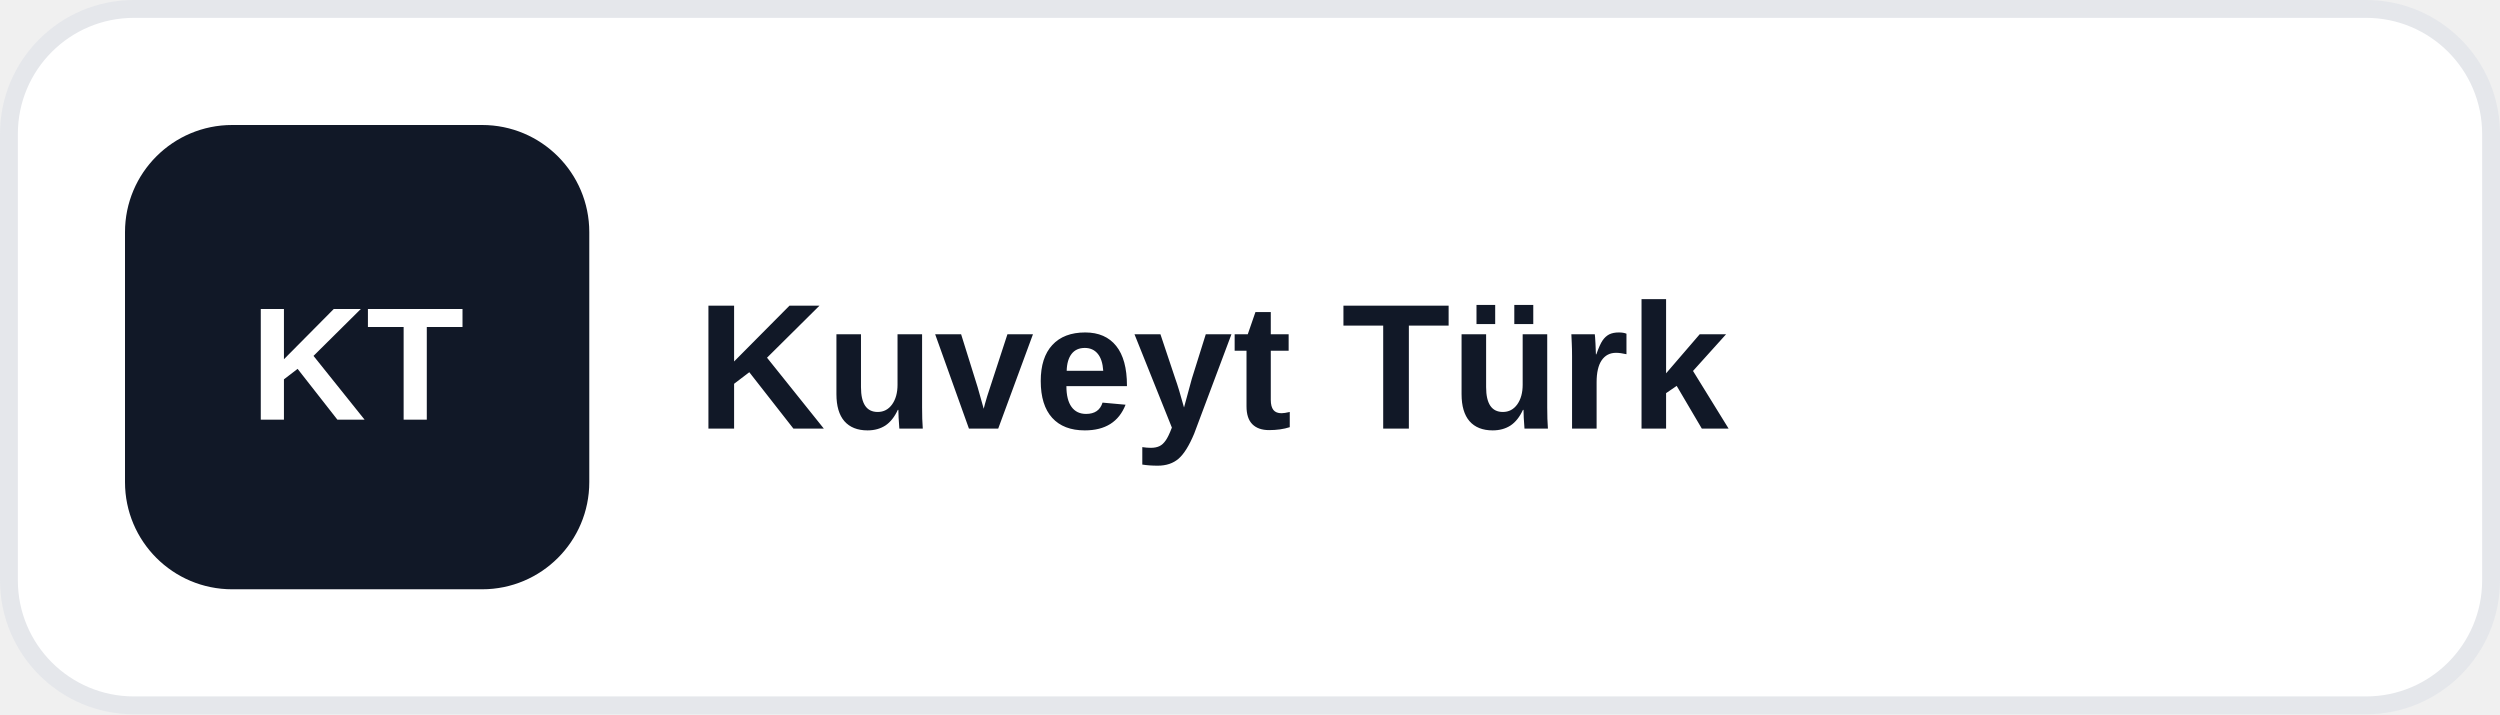
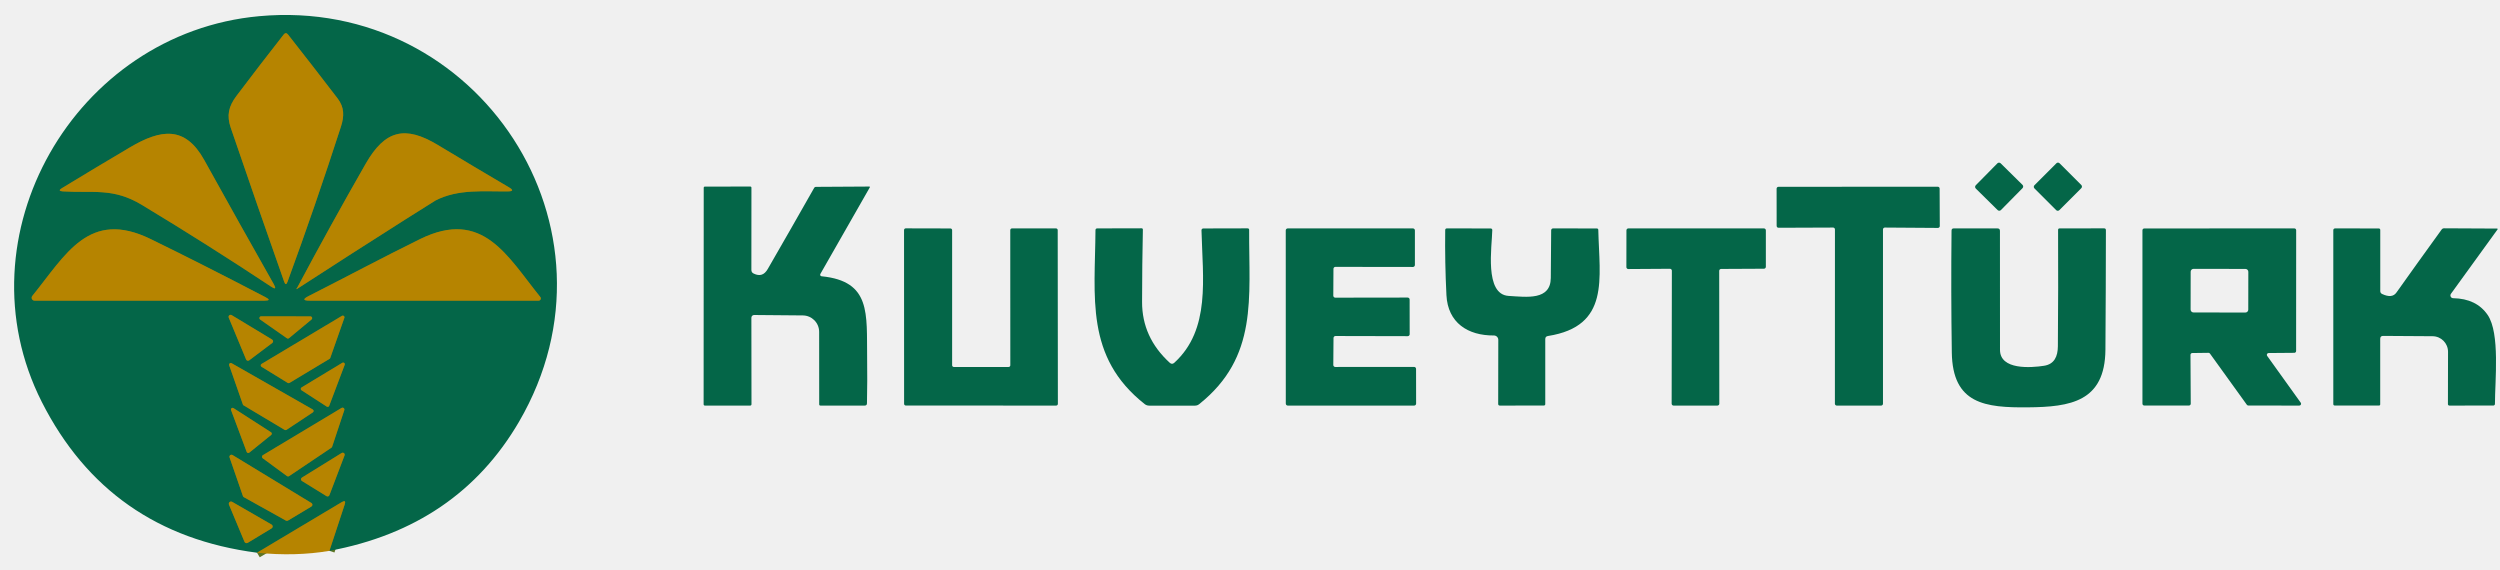
- <svg xmlns="http://www.w3.org/2000/svg" viewBox="0 0 280 80" role="img" aria-labelledby="title">
-   <rect x="1" y="1" width="278" height="78" rx="14" fill="#ffffff" stroke="#e5e7eb" stroke-width="2" />
-   <rect x="14" y="14" width="52" height="52" rx="12" fill="#111827" />
-   <text x="40" y="47" text-anchor="middle" fill="#ffffff" font-family="Arial, sans-serif" font-size="18" font-weight="700">KT</text>
-   <text x="78" y="48" fill="#111827" font-family="Arial, sans-serif" font-size="20" font-weight="700">Kuveyt Türk</text>
+ <svg xmlns="http://www.w3.org/2000/svg" version="1.1" viewBox="0.00 0.00 470.00 107.00">
+   <g stroke-width="2.00" fill="none" stroke-linecap="butt">
+     <path stroke="#5d7524" vector-effect="non-scaling-stroke" d="   M 61.93 103.56   L 64.80 94.85   Q 65.12 93.89 64.25 94.40   L 48.32 103.91" />
+     <path stroke="#5d7524" vector-effect="non-scaling-stroke" d="   M 54.05 52.98   C 57.58 43.37 60.94 33.57 64.09 23.83   C 64.76 21.79 64.72 20.15 63.48 18.52   Q 58.82 12.43 54.16 6.51   Q 53.74 5.97 53.32 6.51   Q 48.92 12.12 44.48 18.00   C 42.95 20.02 42.60 21.71 43.38 24.02   Q 48.40 38.73 53.43 52.98   Q 53.74 53.83 54.05 52.98" />
+     <path stroke="#5d7524" vector-effect="non-scaling-stroke" d="   M 26.72 38.55   Q 39.17 46.07 50.97 53.89   Q 52.18 54.69 51.47 53.43   Q 44.98 41.97 38.40 30.09   C 34.80 23.60 30.25 24.27 24.42 27.71   Q 18.04 31.48 11.66 35.36   Q 10.74 35.91 11.81 35.98   C 17.59 36.34 21.25 35.24 26.72 38.55" />
+     <path stroke="#5d7524" vector-effect="non-scaling-stroke" d="   M 55.91 54.02   Q 55.79 54.24 55.74 54.28   A 0.04 0.04 0.0 0 0 55.79 54.35   Q 66.07 47.68 76.15 41.29   Q 81.65 37.81 81.86 37.70   C 86.16 35.47 91.05 36.04 95.52 35.98   Q 96.93 35.96 95.72 35.24   Q 89.14 31.37 82.32 27.26   C 76.19 23.57 72.40 24.39 68.73 30.82   Q 62.14 42.33 55.91 54.02" />
+     <path stroke="#5d7524" vector-effect="non-scaling-stroke" d="   M 49.91 55.87   Q 38.00 49.66 28.32 44.94   C 16.71 39.28 12.38 47.85 6.07 55.64   A 0.54 0.54 0.0 0 0 6.49 56.52   L 49.75 56.52   Q 51.17 56.52 49.91 55.87" />
+     <path stroke="#5d7524" vector-effect="non-scaling-stroke" d="   M 78.99 44.94   C 71.95 48.40 64.90 52.17 58.03 55.65   Q 56.31 56.53 58.24 56.52   L 101.26 56.52   A 0.42 0.41 70.4 0 0 101.58 55.84   C 95.40 48.22 90.81 39.14 78.99 44.94" />
+     <path stroke="#5d7524" vector-effect="non-scaling-stroke" d="   M 46.27 67.59   A 0.38 0.38 0.0 0 0 46.85 67.74   L 51.19 64.47   A 0.38 0.38 0.0 0 0 51.16 63.84   L 43.54 59.24   A 0.38 0.38 0.0 0 0 43.00 59.71   L 46.27 67.59" />
+     <path stroke="#5d7524" vector-effect="non-scaling-stroke" d="   M 49.10 59.47   A 0.33 0.33 0.0 0 0 48.91 60.07   L 53.94 63.59   A 0.33 0.33 0.0 0 0 54.34 63.57   L 58.57 60.06   A 0.33 0.33 0.0 0 0 58.36 59.48   L 49.10 59.47" />
+     <path stroke="#5d7524" vector-effect="non-scaling-stroke" d="   M 61.95 67.46   A 0.31 0.31 0.0 0 0 62.09 67.29   L 64.74 59.75   A 0.31 0.31 0.0 0 0 64.29 59.38   L 49.17 68.42   A 0.31 0.31 0.0 0 0 49.16 68.95   L 54.10 71.99   A 0.31 0.31 0.0 0 0 54.42 71.99   L 61.95 67.46" />
+     <path stroke="#5d7524" vector-effect="non-scaling-stroke" d="   M 56.69 72.84   A 0.31 0.31 0.0 0 0 56.69 73.37   L 61.43 76.44   A 0.31 0.31 0.0 0 0 61.89 76.29   L 64.80 68.59   A 0.31 0.31 0.0 0 0 64.35 68.21   L 56.69 72.84" />
+     <path stroke="#5d7524" vector-effect="non-scaling-stroke" d="   M 43.55 68.29   A 0.32 0.32 0.0 0 0 43.09 68.68   L 45.66 76.04   A 0.32 0.32 0.0 0 0 45.80 76.21   L 53.52 80.82   A 0.32 0.32 0.0 0 0 53.86 80.81   L 58.81 77.53   A 0.32 0.32 0.0 0 0 58.79 76.98   L 43.55 68.29" />
+     <path stroke="#5d7524" vector-effect="non-scaling-stroke" d="   M 46.38 84.96   A 0.31 0.31 0.0 0 0 46.87 85.09   L 50.98 81.77   A 0.31 0.31 0.0 0 0 50.96 81.27   L 43.90 76.73   A 0.31 0.31 0.0 0 0 43.44 77.10   L 46.38 84.96" />
+     <path stroke="#5d7524" vector-effect="non-scaling-stroke" d="   M 62.30 84.17   A 0.35 0.35 0.0 0 0 62.44 83.99   L 64.73 77.10   A 0.35 0.35 0.0 0 0 64.22 76.69   L 49.42 85.57   A 0.35 0.35 0.0 0 0 49.39 86.15   L 53.95 89.50   A 0.35 0.35 0.0 0 0 54.35 89.51   L 62.30 84.17" />
+     <path stroke="#5d7524" vector-effect="non-scaling-stroke" d="   M 56.76 89.79   A 0.37 0.37 0.0 0 0 56.76 90.42   L 61.39 93.28   A 0.37 0.37 0.0 0 0 61.93 93.09   L 64.78 85.60   A 0.37 0.37 0.0 0 0 64.24 85.16   L 56.76 89.79" />
+     <path stroke="#5d7524" vector-effect="non-scaling-stroke" d="   M 43.72 85.55   A 0.38 0.38 0.0 0 0 43.16 86.00   L 45.67 93.26   A 0.38 0.38 0.0 0 0 45.85 93.47   L 53.75 97.87   A 0.38 0.38 0.0 0 0 54.13 97.87   L 58.55 95.22   A 0.38 0.38 0.0 0 0 58.55 94.57   L 43.72 85.55" />
+     <path stroke="#5d7524" vector-effect="non-scaling-stroke" d="   M 45.96 101.85   A 0.42 0.42 0.0 0 0 46.57 102.05   L 51.05 99.34   A 0.42 0.42 0.0 0 0 51.04 98.61   L 43.65 94.35   A 0.42 0.42 0.0 0 0 43.05 94.88   L 45.96 101.85" />
+   </g>
+   <path fill="#046648" d="   M 61.93 103.56   L 64.80 94.85   Q 65.12 93.89 64.25 94.40   L 48.32 103.91   Q 20.38 100.28 7.86 75.57   C -7.92 44.41 14.03 6.20 48.75 3.04   C 89.85 -0.71 118.76 42.93 97.58 79.28   Q 86.03 99.08 61.93 103.56   Z   M 54.05 52.98   C 57.58 43.37 60.94 33.57 64.09 23.83   C 64.76 21.79 64.72 20.15 63.48 18.52   Q 58.82 12.43 54.16 6.51   Q 53.74 5.97 53.32 6.51   Q 48.92 12.12 44.48 18.00   C 42.95 20.02 42.60 21.71 43.38 24.02   Q 48.40 38.73 53.43 52.98   Q 53.74 53.83 54.05 52.98   Z   M 26.72 38.55   Q 39.17 46.07 50.97 53.89   Q 52.18 54.69 51.47 53.43   Q 44.98 41.97 38.40 30.09   C 34.80 23.60 30.25 24.27 24.42 27.71   Q 18.04 31.48 11.66 35.36   Q 10.74 35.91 11.81 35.98   C 17.59 36.34 21.25 35.24 26.72 38.55   Z   M 55.91 54.02   Q 55.79 54.24 55.74 54.28   A 0.04 0.04 0.0 0 0 55.79 54.35   Q 66.07 47.68 76.15 41.29   Q 81.65 37.81 81.86 37.70   C 86.16 35.47 91.05 36.04 95.52 35.98   Q 96.93 35.96 95.72 35.24   Q 89.14 31.37 82.32 27.26   C 76.19 23.57 72.40 24.39 68.73 30.82   Q 62.14 42.33 55.91 54.02   Z   M 49.91 55.87   Q 38.00 49.66 28.32 44.94   C 16.71 39.28 12.38 47.85 6.07 55.64   A 0.54 0.54 0.0 0 0 6.49 56.52   L 49.75 56.52   Q 51.17 56.52 49.91 55.87   Z   M 78.99 44.94   C 71.95 48.40 64.90 52.17 58.03 55.65   Q 56.31 56.53 58.24 56.52   L 101.26 56.52   A 0.42 0.41 70.4 0 0 101.58 55.84   C 95.40 48.22 90.81 39.14 78.99 44.94   Z   M 46.27 67.59   A 0.38 0.38 0.0 0 0 46.85 67.74   L 51.19 64.47   A 0.38 0.38 0.0 0 0 51.16 63.84   L 43.54 59.24   A 0.38 0.38 0.0 0 0 43.00 59.71   L 46.27 67.59   Z   M 49.10 59.47   A 0.33 0.33 0.0 0 0 48.91 60.07   L 53.94 63.59   A 0.33 0.33 0.0 0 0 54.34 63.57   L 58.57 60.06   A 0.33 0.33 0.0 0 0 58.36 59.48   L 49.10 59.47   Z   M 61.95 67.46   A 0.31 0.31 0.0 0 0 62.09 67.29   L 64.74 59.75   A 0.31 0.31 0.0 0 0 64.29 59.38   L 49.17 68.42   A 0.31 0.31 0.0 0 0 49.16 68.95   L 54.10 71.99   A 0.31 0.31 0.0 0 0 54.42 71.99   L 61.95 67.46   Z   M 56.69 72.84   A 0.31 0.31 0.0 0 0 56.69 73.37   L 61.43 76.44   A 0.31 0.31 0.0 0 0 61.89 76.29   L 64.80 68.59   A 0.31 0.31 0.0 0 0 64.35 68.21   L 56.69 72.84   Z   M 43.55 68.29   A 0.32 0.32 0.0 0 0 43.09 68.68   L 45.66 76.04   A 0.32 0.32 0.0 0 0 45.80 76.21   L 53.52 80.82   A 0.32 0.32 0.0 0 0 53.86 80.81   L 58.81 77.53   A 0.32 0.32 0.0 0 0 58.79 76.98   L 43.55 68.29   Z   M 46.38 84.96   A 0.31 0.31 0.0 0 0 46.87 85.09   L 50.98 81.77   A 0.31 0.31 0.0 0 0 50.96 81.27   L 43.90 76.73   A 0.31 0.31 0.0 0 0 43.44 77.10   L 46.38 84.96   Z   M 62.30 84.17   A 0.35 0.35 0.0 0 0 62.44 83.99   L 64.73 77.10   A 0.35 0.35 0.0 0 0 64.22 76.69   L 49.42 85.57   A 0.35 0.35 0.0 0 0 49.39 86.15   L 53.95 89.50   A 0.35 0.35 0.0 0 0 54.35 89.51   L 62.30 84.17   Z   M 56.76 89.79   A 0.37 0.37 0.0 0 0 56.76 90.42   L 61.39 93.28   A 0.37 0.37 0.0 0 0 61.93 93.09   L 64.78 85.60   A 0.37 0.37 0.0 0 0 64.24 85.16   L 56.76 89.79   Z   M 43.72 85.55   A 0.38 0.38 0.0 0 0 43.16 86.00   L 45.67 93.26   A 0.38 0.38 0.0 0 0 45.85 93.47   L 53.75 97.87   A 0.38 0.38 0.0 0 0 54.13 97.87   L 58.55 95.22   A 0.38 0.38 0.0 0 0 58.55 94.57   L 43.72 85.55   Z   M 45.96 101.85   A 0.42 0.42 0.0 0 0 46.57 102.05   L 51.05 99.34   A 0.42 0.42 0.0 0 0 51.04 98.61   L 43.65 94.35   A 0.42 0.42 0.0 0 0 43.05 94.88   L 45.96 101.85   Z" />
+   <path fill="#b68400" d="   M 64.09 23.83   C 60.94 33.57 57.58 43.37 54.05 52.98   Q 53.74 53.83 53.43 52.98   Q 48.40 38.73 43.38 24.02   C 42.60 21.71 42.95 20.02 44.48 18.00   Q 48.92 12.12 53.32 6.51   Q 53.74 5.97 54.16 6.51   Q 58.82 12.43 63.48 18.52   C 64.72 20.15 64.76 21.79 64.09 23.83   Z" />
+   <path fill="#b68400" d="   M 26.72 38.55   C 21.25 35.24 17.59 36.34 11.81 35.98   Q 10.74 35.91 11.66 35.36   Q 18.04 31.48 24.42 27.71   C 30.25 24.27 34.80 23.60 38.40 30.09   Q 44.98 41.97 51.47 53.43   Q 52.18 54.69 50.97 53.89   Q 39.17 46.07 26.72 38.55   Z" />
+   <path fill="#b68400" d="   M 55.91 54.02   Q 62.14 42.33 68.73 30.82   C 72.40 24.39 76.19 23.57 82.32 27.26   Q 89.14 31.37 95.72 35.24   Q 96.93 35.96 95.52 35.98   C 91.05 36.04 86.16 35.47 81.86 37.70   Q 81.65 37.81 76.15 41.29   Q 66.07 47.68 55.79 54.35   A 0.04 0.04 0.0 0 1 55.74 54.28   Q 55.79 54.24 55.91 54.02   Z" />
+   <rect fill="#046648" x="-3.32" y="-3.33" transform="translate(375.84,35.10) rotate(44.6)" width="6.64" height="6.66" rx="0.44" />
+   <rect fill="#046648" x="-3.34" y="-3.31" transform="translate(386.88,35.10) rotate(-45.0)" width="6.68" height="6.62" rx="0.42" />
+   <path fill="#046648" d="   M 154.46 51.94   C 163.81 52.86 162.91 59.01 163.02 67.14   Q 163.08 71.58 162.99 75.83   Q 162.98 76.25 162.56 76.25   L 154.25 76.25   Q 154.01 76.25 154.01 76.00   L 154.00 62.39   A 3.09 3.09 0.0 0 0 150.94 59.30   L 141.77 59.22   A 0.51 0.51 0.0 0 0 141.26 59.73   L 141.28 75.98   Q 141.28 76.25 141.02 76.25   L 132.51 76.25   A 0.24 0.23 -90.0 0 1 132.28 76.01   L 132.30 35.31   Q 132.30 35.08 132.53 35.08   L 141.05 35.07   Q 141.27 35.07 141.27 35.30   L 141.26 50.75   Q 141.26 51.23 141.69 51.43   C 142.84 51.99 143.69 51.70 144.34 50.57   Q 148.87 42.72 153.07 35.31   Q 153.17 35.13 153.38 35.13   L 163.40 35.07   Q 163.61 35.07 163.51 35.25   L 154.23 51.50   A 0.29 0.29 0.0 0 0 154.46 51.94   Z" />
+   <path fill="#046648" d="   M 354.00 43.13   L 354.00 75.90   A 0.35 0.35 0.0 0 1 353.65 76.25   L 345.31 76.25   A 0.35 0.35 0.0 0 1 344.96 75.90   L 344.97 43.13   A 0.35 0.35 0.0 0 0 344.62 42.78   L 334.36 42.82   A 0.35 0.35 0.0 0 1 334.01 42.47   L 334.00 35.47   A 0.35 0.35 0.0 0 1 334.35 35.12   L 364.30 35.10   A 0.35 0.35 0.0 0 1 364.65 35.45   L 364.68 42.50   A 0.35 0.35 0.0 0 1 364.33 42.85   L 354.35 42.78   A 0.35 0.35 0.0 0 0 354.00 43.13   Z" />
+   <path fill="#046648" d="   M 220.78 68.19   C 227.62 61.94 226.10 52.33 225.88 43.29   A 0.33 0.33 0.0 0 1 226.21 42.95   L 234.53 42.93   Q 234.84 42.93 234.84 43.23   C 234.78 56.04 236.56 67.10 225.46 75.97   Q 225.11 76.26 224.66 76.26   L 216.06 76.26   Q 215.57 76.26 215.19 75.96   C 203.95 67.08 205.87 55.80 205.95 43.24   A 0.30 0.30 0.0 0 1 206.24 42.94   L 214.61 42.92   Q 214.87 42.92 214.86 43.19   Q 214.72 49.69 214.71 56.75   Q 214.69 63.42 219.90 68.19   Q 220.34 68.60 220.78 68.19   Z" />
+   <path fill="#046648" d="   M 447.48 63.71   L 447.48 76.01   Q 447.48 76.24 447.24 76.24   L 438.95 76.24   Q 438.66 76.24 438.66 75.95   L 438.66 43.26   A 0.33 0.32 0.0 0 1 438.99 42.94   L 447.22 42.95   A 0.27 0.27 0.0 0 1 447.49 43.22   L 447.49 54.72   Q 447.49 55.10 447.84 55.27   Q 449.71 56.15 450.52 55.01   Q 454.49 49.42 459.03 43.15   Q 459.20 42.92 459.49 42.92   L 469.46 42.97   A 0.10 0.10 0.0 0 1 469.54 43.13   L 460.78 55.23   A 0.52 0.52 0.0 0 0 461.19 56.06   Q 465.58 56.14 467.68 59.21   C 470.03 62.65 469.05 71.58 469.05 75.94   A 0.30 0.29 90.0 0 1 468.76 76.24   L 460.48 76.25   A 0.27 0.27 0.0 0 1 460.21 75.98   L 460.23 66.14   A 2.93 2.92 -89.9 0 0 457.32 63.21   L 448.04 63.15   Q 447.48 63.14 447.48 63.71   Z" />
+   <path fill="#b68400" d="   M 49.91 55.87   Q 51.17 56.52 49.75 56.52   L 6.49 56.52   A 0.54 0.54 0.0 0 1 6.07 55.64   C 12.38 47.85 16.71 39.28 28.32 44.94   Q 38.00 49.66 49.91 55.87   Z" />
+   <path fill="#b68400" d="   M 58.03 55.65   C 64.90 52.17 71.95 48.40 78.99 44.94   C 90.81 39.14 95.40 48.22 101.58 55.84   A 0.42 0.41 70.4 0 1 101.26 56.52   L 58.24 56.52   Q 56.31 56.53 58.03 55.65   Z" />
+   <path fill="#046648" d="   M 179.32 68.99   L 189.62 68.99   A 0.32 0.32 0.0 0 0 189.94 68.67   L 189.93 43.26   A 0.32 0.32 0.0 0 1 190.25 42.94   L 198.53 42.94   A 0.32 0.32 0.0 0 1 198.85 43.26   L 198.88 75.93   A 0.32 0.32 0.0 0 1 198.56 76.25   L 170.29 76.24   A 0.32 0.32 0.0 0 1 169.97 75.92   L 169.96 43.25   A 0.32 0.32 0.0 0 1 170.28 42.93   L 178.68 42.95   A 0.32 0.32 0.0 0 1 179.00 43.27   L 179.00 68.67   A 0.32 0.32 0.0 0 0 179.32 68.99   Z" />
+   <path fill="#046648" d="   M 251.03 55.96   L 264.64 55.94   A 0.37 0.37 0.0 0 1 265.01 56.31   L 265.02 62.83   A 0.37 0.37 0.0 0 1 264.65 63.20   L 251.07 63.17   A 0.37 0.37 0.0 0 0 250.70 63.54   L 250.66 68.62   A 0.37 0.37 0.0 0 0 251.03 68.99   L 265.85 68.98   A 0.37 0.37 0.0 0 1 266.22 69.35   L 266.23 75.88   A 0.37 0.37 0.0 0 1 265.86 76.25   L 242.10 76.25   A 0.37 0.37 0.0 0 1 241.73 75.88   L 241.72 43.31   A 0.37 0.37 0.0 0 1 242.09 42.94   L 265.63 42.94   A 0.37 0.37 0.0 0 1 266.00 43.31   L 266.00 49.82   A 0.37 0.37 0.0 0 1 265.63 50.19   L 251.06 50.17   A 0.37 0.37 0.0 0 0 250.69 50.54   L 250.66 55.59   A 0.37 0.37 0.0 0 0 251.03 55.96   Z" />
+   <path fill="#046648" d="   M 290.51 63.75   L 290.51 75.99   A 0.26 0.25 -0.0 0 1 290.25 76.24   L 281.98 76.25   Q 281.66 76.25 281.66 75.93   L 281.68 63.89   A 0.82 0.82 0.0 0 0 280.86 63.07   C 275.96 63.11 272.19 60.68 271.93 55.49   Q 271.62 49.34 271.70 43.23   A 0.29 0.29 0.0 0 1 271.99 42.94   L 280.26 42.95   A 0.29 0.29 0.0 0 1 280.55 43.25   C 280.49 46.41 279.03 55.34 283.61 55.63   C 287.09 55.85 291.51 56.48 291.55 52.25   Q 291.59 47.55 291.62 43.29   A 0.35 0.35 0.0 0 1 291.97 42.94   L 300.21 42.95   A 0.27 0.26 -0.0 0 1 300.48 43.21   C 300.68 52.40 302.73 61.32 291.01 63.17   Q 290.51 63.25 290.51 63.75   Z" />
+   <path fill="#046648" d="   M 313.95 50.53   L 306.12 50.58   A 0.36 0.36 0.0 0 1 305.76 50.22   L 305.77 43.30   A 0.36 0.36 0.0 0 1 306.13 42.94   L 331.62 42.94   A 0.36 0.36 0.0 0 1 331.98 43.30   L 331.98 50.16   A 0.36 0.36 0.0 0 1 331.62 50.52   L 323.57 50.56   A 0.36 0.36 0.0 0 0 323.21 50.92   L 323.23 75.89   A 0.36 0.36 0.0 0 1 322.87 76.25   L 314.63 76.25   A 0.36 0.36 0.0 0 1 314.27 75.89   L 314.31 50.89   A 0.36 0.36 0.0 0 0 313.95 50.53   Z" />
+   <path fill="#046648" d="   M 384.25 68.77   C 386.23 68.48 386.86 66.99 386.88 65.12   Q 386.97 54.06 386.92 43.23   Q 386.92 42.94 387.21 42.94   L 395.57 42.93   Q 395.91 42.93 395.91 43.27   Q 395.90 54.32 395.82 65.75   C 395.74 75.52 389.23 76.51 381.26 76.58   C 373.23 76.66 367.09 75.97 366.94 66.29   Q 366.77 54.61 366.89 43.34   Q 366.90 42.94 367.30 42.94   L 375.52 42.94   Q 375.99 42.94 375.99 43.41   Q 376.00 54.35 376.00 65.77   C 376.00 69.60 381.84 69.14 384.25 68.77   Z" />
+   <path fill="#046648" d="   M 411.81 66.71   L 411.86 75.90   A 0.34 0.34 0.0 0 1 411.52 76.24   L 403.12 76.24   A 0.34 0.34 0.0 0 1 402.78 75.90   L 402.78 43.29   A 0.34 0.34 0.0 0 1 403.12 42.95   L 431.34 42.94   A 0.34 0.34 0.0 0 1 431.68 43.28   L 431.67 65.99   A 0.34 0.34 0.0 0 1 431.33 66.33   L 426.50 66.37   A 0.34 0.34 0.0 0 0 426.22 66.90   L 432.54 75.71   A 0.34 0.34 0.0 0 1 432.27 76.25   L 422.68 76.24   A 0.34 0.34 0.0 0 1 422.41 76.10   L 415.47 66.47   A 0.34 0.34 0.0 0 0 415.19 66.33   L 412.15 66.37   A 0.34 0.34 0.0 0 0 411.81 66.71   Z   M 422.686 51.099   A 0.54 0.54 0.0 0 0 422.147 50.559   L 412.387 50.541   A 0.54 0.54 0.0 0 0 411.846 51.081   L 411.834 58.2   A 0.54 0.54 0.0 0 0 412.373 58.742   L 422.133 58.758   A 0.54 0.54 0.0 0 0 422.674 58.219   L 422.686 51.099   Z" />
+   <path fill="#b68400" d="   M 46.27 67.59   L 43.00 59.71   A 0.38 0.38 0.0 0 1 43.54 59.24   L 51.16 63.84   A 0.38 0.38 0.0 0 1 51.19 64.47   L 46.85 67.74   A 0.38 0.38 0.0 0 1 46.27 67.59   Z" />
+   <path fill="#b68400" d="   M 49.10 59.47   L 58.36 59.48   A 0.33 0.33 0.0 0 1 58.57 60.06   L 54.34 63.57   A 0.33 0.33 0.0 0 1 53.94 63.59   L 48.91 60.07   A 0.33 0.33 0.0 0 1 49.10 59.47   Z" />
+   <path fill="#b68400" d="   M 61.95 67.46   L 54.42 71.99   A 0.31 0.31 0.0 0 1 54.10 71.99   L 49.16 68.95   A 0.31 0.31 0.0 0 1 49.17 68.42   L 64.29 59.38   A 0.31 0.31 0.0 0 1 64.74 59.75   L 62.09 67.29   A 0.31 0.31 0.0 0 1 61.95 67.46   Z" />
+   <path fill="#b68400" d="   M 56.69 72.84   L 64.35 68.21   A 0.31 0.31 0.0 0 1 64.80 68.59   L 61.89 76.29   A 0.31 0.31 0.0 0 1 61.43 76.44   L 56.69 73.37   A 0.31 0.31 0.0 0 1 56.69 72.84   Z" />
+   <path fill="#b68400" d="   M 43.55 68.29   L 58.79 76.98   A 0.32 0.32 0.0 0 1 58.81 77.53   L 53.86 80.81   A 0.32 0.32 0.0 0 1 53.52 80.82   L 45.80 76.21   A 0.32 0.32 0.0 0 1 45.66 76.04   L 43.09 68.68   A 0.32 0.32 0.0 0 1 43.55 68.29   Z" />
+   <path fill="#b68400" d="   M 46.38 84.96   L 43.44 77.10   A 0.31 0.31 0.0 0 1 43.90 76.73   L 50.96 81.27   A 0.31 0.31 0.0 0 1 50.98 81.77   L 46.87 85.09   A 0.31 0.31 0.0 0 1 46.38 84.96   Z" />
+   <path fill="#b68400" d="   M 62.30 84.17   L 54.35 89.51   A 0.35 0.35 0.0 0 1 53.95 89.50   L 49.39 86.15   A 0.35 0.35 0.0 0 1 49.42 85.57   L 64.22 76.69   A 0.35 0.35 0.0 0 1 64.73 77.10   L 62.44 83.99   A 0.35 0.35 0.0 0 1 62.30 84.17   Z" />
+   <path fill="#b68400" d="   M 56.76 89.79   L 64.24 85.16   A 0.37 0.37 0.0 0 1 64.78 85.60   L 61.93 93.09   A 0.37 0.37 0.0 0 1 61.39 93.28   L 56.76 90.42   A 0.37 0.37 0.0 0 1 56.76 89.79   Z" />
+   <path fill="#b68400" d="   M 43.72 85.55   L 58.55 94.57   A 0.38 0.38 0.0 0 1 58.55 95.22   L 54.13 97.87   A 0.38 0.38 0.0 0 1 53.75 97.87   L 45.85 93.47   A 0.38 0.38 0.0 0 1 45.67 93.26   L 43.16 86.00   A 0.38 0.38 0.0 0 1 43.72 85.55   Z" />
+   <path fill="#b68400" d="   M 45.96 101.85   L 43.05 94.88   A 0.42 0.42 0.0 0 1 43.65 94.35   L 51.04 98.61   A 0.42 0.42 0.0 0 1 51.05 99.34   L 46.57 102.05   A 0.42 0.42 0.0 0 1 45.96 101.85   Z" />
+   <path fill="#b68400" d="   M 61.93 103.56   Q 55.57 104.64 48.32 103.91   L 64.25 94.40   Q 65.12 93.89 64.80 94.85   L 61.93 103.56   Z" />
</svg>
